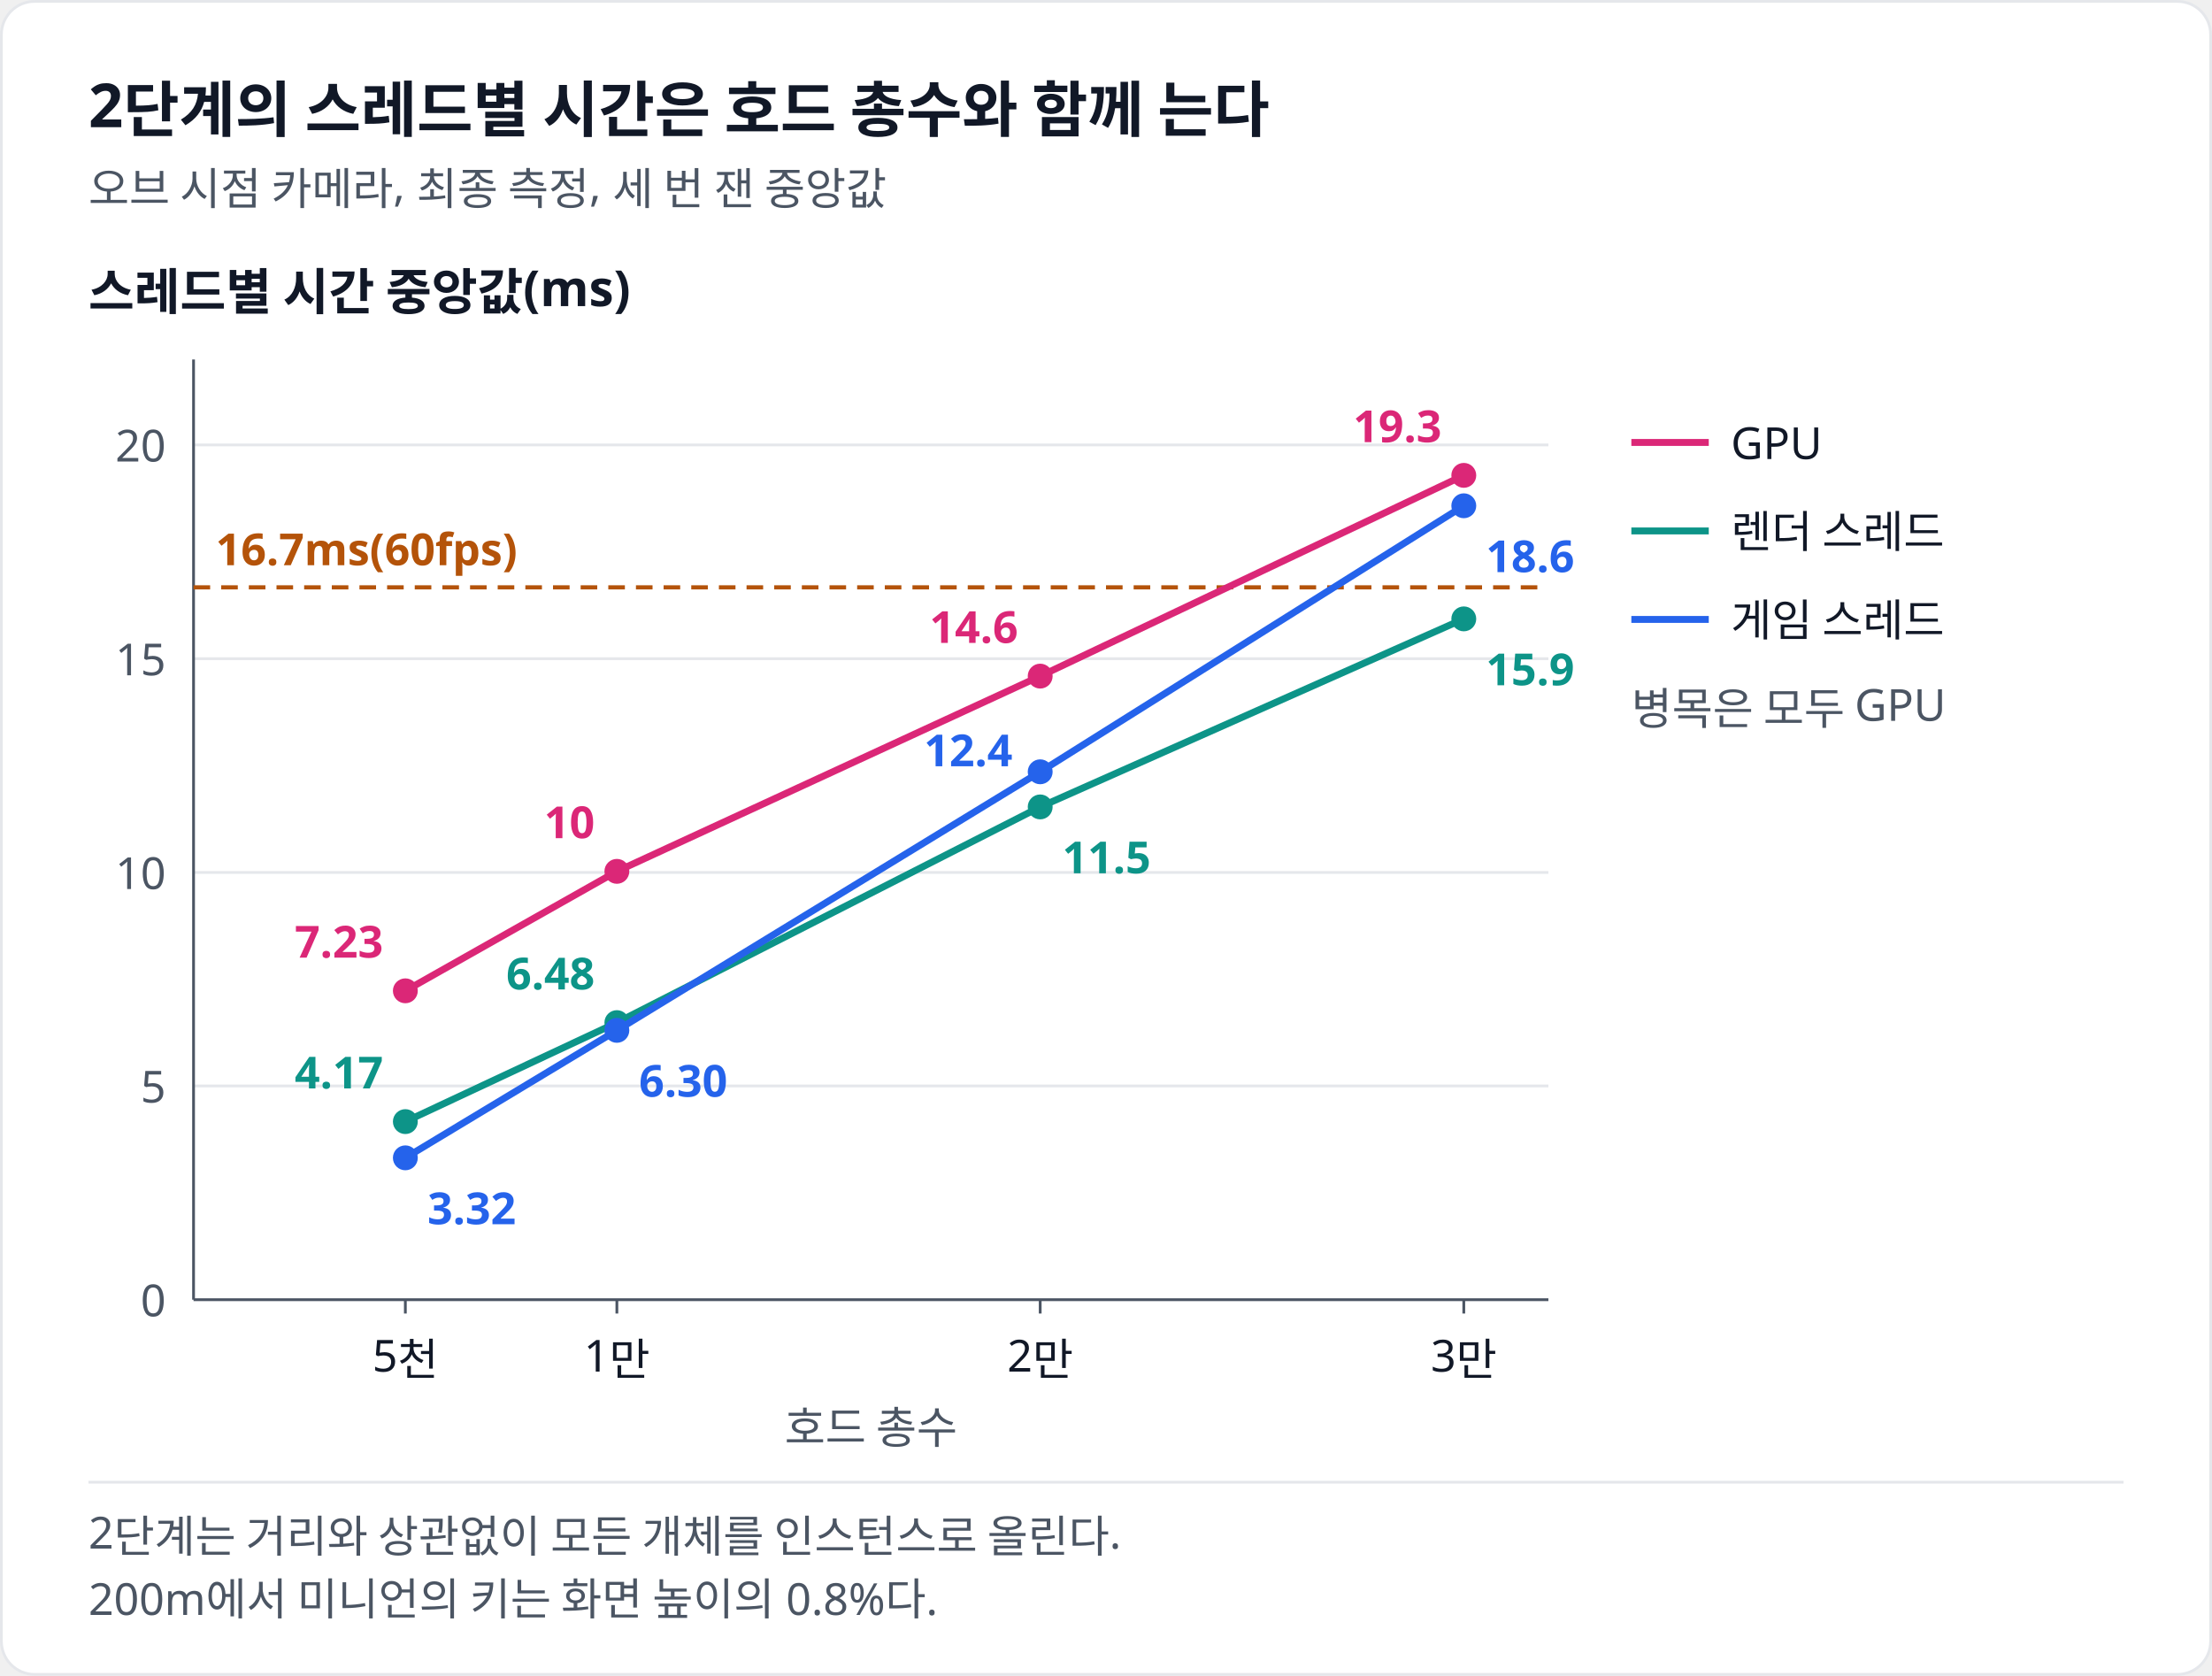
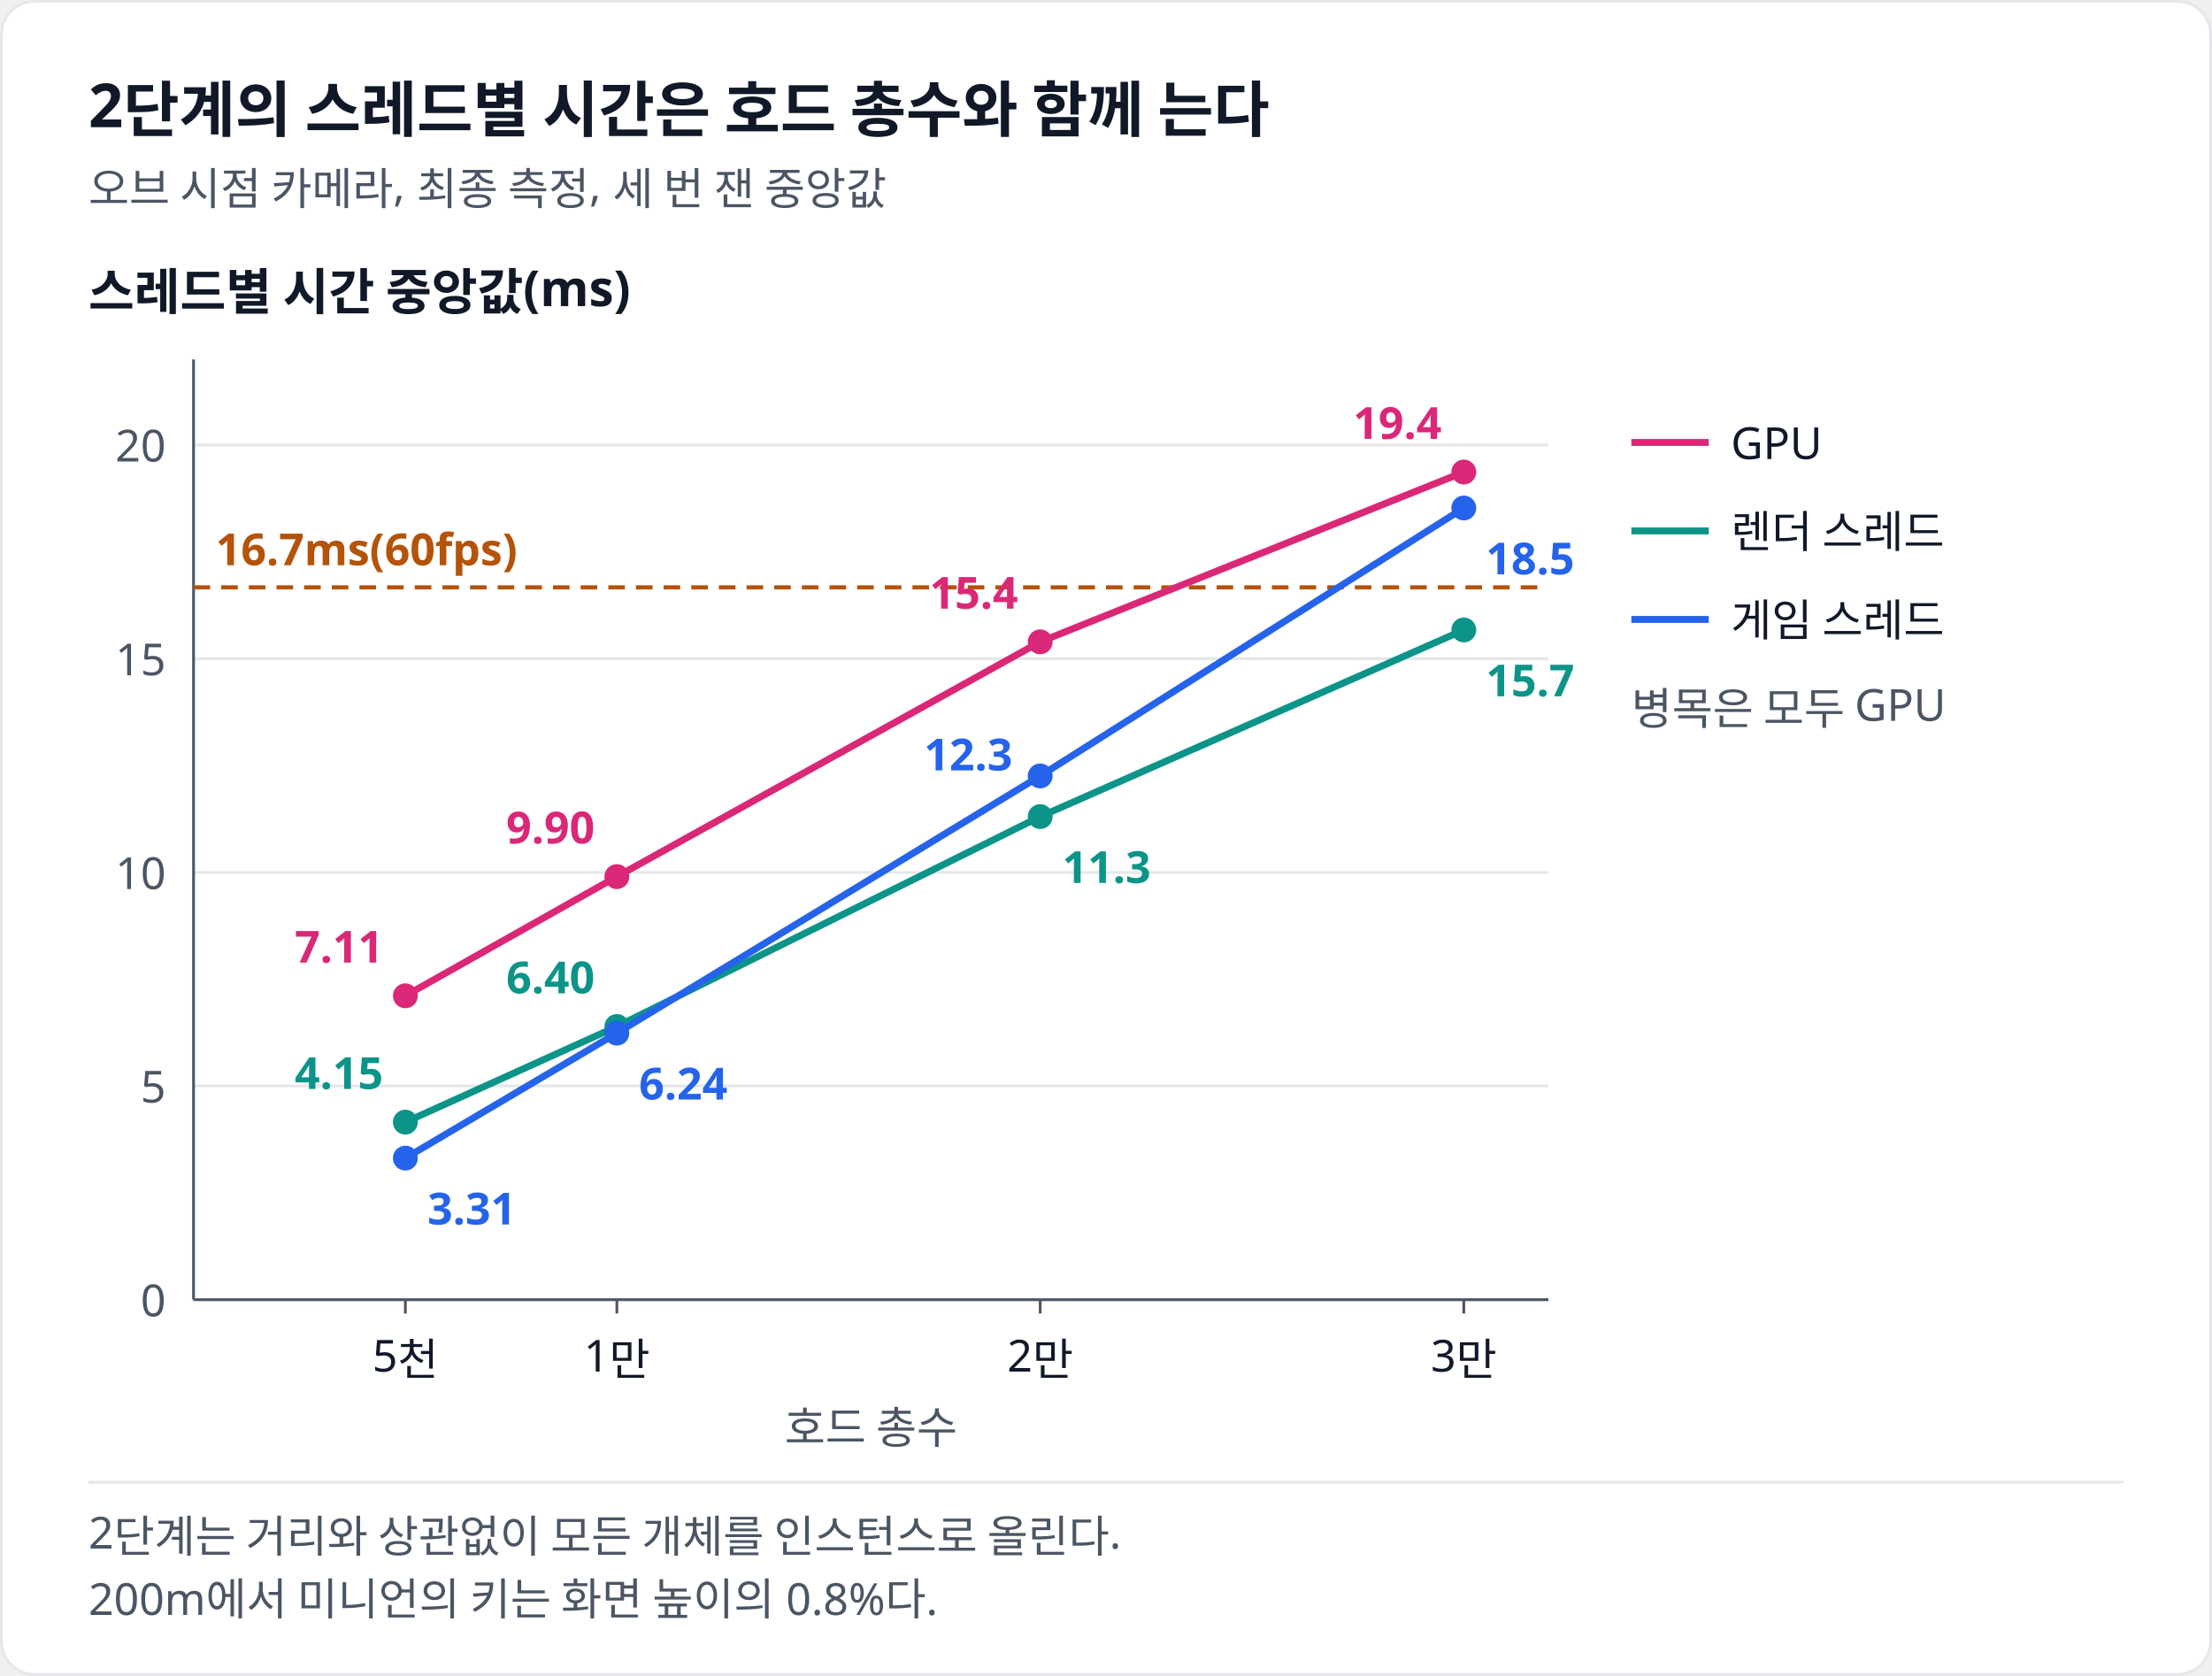
<svg xmlns="http://www.w3.org/2000/svg" width="800" height="606" viewBox="0 0 800 606" font-family="Malgun Gothic, Apple SD Gothic Neo, Noto Sans KR, Segoe UI, sans-serif" font-size="16" fill="#111827">
  <rect x="0.5" y="0.5" width="799" height="605" rx="12" fill="#ffffff" stroke="#e5e7eb" />
  <text x="32" y="46" font-size="22" font-weight="700">2단계의 스레드별 시간은 호드 총수와 함께 는다</text>
  <text x="32" y="74" font-size="16" fill="#4b5563">오브 시점 카메라, 최종 측정, 세 번 잰 중앙값</text>
  <text x="32" y="112" font-size="18" font-weight="700">스레드별 시간 중앙값(ms)</text>
  <line x1="70" y1="470.0" x2="560" y2="470.0" stroke="#e5e7eb" />
  <text x="60" y="476.0" text-anchor="end" font-size="16" fill="#4b5563">0</text>
  <line x1="70" y1="392.7" x2="560" y2="392.7" stroke="#e5e7eb" />
  <text x="60" y="398.7" text-anchor="end" font-size="16" fill="#4b5563">5</text>
  <line x1="70" y1="315.5" x2="560" y2="315.5" stroke="#e5e7eb" />
  <text x="60" y="321.5" text-anchor="end" font-size="16" fill="#4b5563">10</text>
  <line x1="70" y1="238.2" x2="560" y2="238.2" stroke="#e5e7eb" />
  <text x="60" y="244.2" text-anchor="end" font-size="16" fill="#4b5563">15</text>
  <line x1="70" y1="160.9" x2="560" y2="160.9" stroke="#e5e7eb" />
  <text x="60" y="166.9" text-anchor="end" font-size="16" fill="#4b5563">20</text>
  <line x1="146.6" y1="470" x2="146.6" y2="475" stroke="#4b5563" />
  <text x="146.6" y="496" text-anchor="middle" font-size="16">5천</text>
  <line x1="223.1" y1="470" x2="223.1" y2="475" stroke="#4b5563" />
  <text x="223.1" y="496" text-anchor="middle" font-size="16">1만</text>
  <line x1="376.2" y1="470" x2="376.2" y2="475" stroke="#4b5563" />
  <text x="376.2" y="496" text-anchor="middle" font-size="16">2만</text>
  <line x1="529.4" y1="470" x2="529.4" y2="475" stroke="#4b5563" />
  <text x="529.4" y="496" text-anchor="middle" font-size="16">3만</text>
  <line x1="70" y1="470" x2="560" y2="470" stroke="#4b5563" />
  <line x1="70" y1="130" x2="70" y2="470" stroke="#4b5563" />
  <text x="315.0" y="522" text-anchor="middle" font-size="16" fill="#4b5563">호드 총수</text>
  <line x1="70" y1="212.4" x2="560" y2="212.4" stroke="#b45309" stroke-dasharray="6 4" stroke-width="1.5" />
  <text x="78" y="204.4" font-size="16" font-weight="700" fill="#b45309">16.7ms(60fps)</text>
-   <polyline points="146.6,358.3 223.1,315.1 376.2,244.5 529.4,171.9" fill="none" stroke="#db2777" stroke-width="2.5" />
-   <circle cx="146.6" cy="358.3" r="4.5" fill="#db2777" />
-   <circle cx="223.1" cy="315.1" r="4.5" fill="#db2777" />
-   <circle cx="376.2" cy="244.5" r="4.5" fill="#db2777" />
-   <circle cx="529.4" cy="171.9" r="4.5" fill="#db2777" />
-   <polyline points="146.6,405.6 223.1,369.8 376.2,291.8 529.4,223.8" fill="none" stroke="#0d9488" stroke-width="2.5" />
-   <circle cx="146.6" cy="405.6" r="4.5" fill="#0d9488" />
-   <circle cx="223.1" cy="369.8" r="4.5" fill="#0d9488" />
-   <circle cx="376.2" cy="291.8" r="4.5" fill="#0d9488" />
-   <circle cx="529.4" cy="223.8" r="4.5" fill="#0d9488" />
-   <polyline points="146.6,418.7 223.1,372.6 376.2,279.1 529.4,182.9" fill="none" stroke="#2563eb" stroke-width="2.5" />
-   <circle cx="146.6" cy="418.7" r="4.5" fill="#2563eb" />
-   <circle cx="223.1" cy="372.6" r="4.5" fill="#2563eb" />
-   <circle cx="376.2" cy="279.1" r="4.5" fill="#2563eb" />
-   <circle cx="529.4" cy="182.9" r="4.5" fill="#2563eb" />
-   <text x="138.6" y="346.3" text-anchor="end" font-size="16" font-weight="700" fill="#db2777">7.23</text>
-   <text x="215.1" y="303.1" text-anchor="end" font-size="16" font-weight="700" fill="#db2777">10</text>
-   <text x="368.2" y="232.5" text-anchor="end" font-size="16" font-weight="700" fill="#db2777">14.6</text>
-   <text x="521.4" y="159.9" text-anchor="end" font-size="16" font-weight="700" fill="#db2777">19.3</text>
-   <text x="138.6" y="393.6" text-anchor="end" font-size="16" font-weight="700" fill="#0d9488">4.17</text>
-   <text x="215.1" y="357.8" text-anchor="end" font-size="16" font-weight="700" fill="#0d9488">6.48</text>
-   <text x="384.2" y="315.8" text-anchor="start" font-size="16" font-weight="700" fill="#0d9488">11.5</text>
-   <text x="537.4" y="247.8" text-anchor="start" font-size="16" font-weight="700" fill="#0d9488">15.9</text>
-   <text x="154.6" y="442.7" text-anchor="start" font-size="16" font-weight="700" fill="#2563eb">3.32</text>
-   <text x="231.1" y="396.6" text-anchor="start" font-size="16" font-weight="700" fill="#2563eb">6.30</text>
-   <text x="366.2" y="277.1" text-anchor="end" font-size="16" font-weight="700" fill="#2563eb">12.4</text>
-   <text x="537.4" y="206.9" text-anchor="start" font-size="16" font-weight="700" fill="#2563eb">18.6</text>
+   <polyline points="146.6,360.1 223.1,317.0 376.2,232.1 529.4,170.7" fill="none" stroke="#db2777" stroke-width="2.5" />
+   <circle cx="146.6" cy="360.1" r="4.5" fill="#db2777" />
+   <circle cx="223.1" cy="317.0" r="4.5" fill="#db2777" />
+   <circle cx="376.2" cy="232.1" r="4.5" fill="#db2777" />
+   <circle cx="529.4" cy="170.7" r="4.5" fill="#db2777" />
+   <polyline points="146.6,405.8 223.1,371.2 376.2,295.3 529.4,227.8" fill="none" stroke="#0d9488" stroke-width="2.5" />
+   <circle cx="146.6" cy="405.8" r="4.5" fill="#0d9488" />
+   <circle cx="223.1" cy="371.2" r="4.5" fill="#0d9488" />
+   <circle cx="376.2" cy="295.3" r="4.5" fill="#0d9488" />
+   <circle cx="529.4" cy="227.8" r="4.5" fill="#0d9488" />
+   <polyline points="146.6,418.8 223.1,373.6 376.2,280.6 529.4,183.7" fill="none" stroke="#2563eb" stroke-width="2.5" />
+   <circle cx="146.6" cy="418.8" r="4.5" fill="#2563eb" />
+   <circle cx="223.1" cy="373.6" r="4.5" fill="#2563eb" />
+   <circle cx="376.2" cy="280.6" r="4.5" fill="#2563eb" />
+   <circle cx="529.4" cy="183.7" r="4.5" fill="#2563eb" />
+   <text x="138.6" y="348.1" text-anchor="end" font-size="16" font-weight="700" fill="#db2777">7.11</text>
+   <text x="215.1" y="305.0" text-anchor="end" font-size="16" font-weight="700" fill="#db2777">9.90</text>
+   <text x="368.2" y="220.1" text-anchor="end" font-size="16" font-weight="700" fill="#db2777">15.4</text>
+   <text x="521.4" y="158.7" text-anchor="end" font-size="16" font-weight="700" fill="#db2777">19.4</text>
+   <text x="138.6" y="393.8" text-anchor="end" font-size="16" font-weight="700" fill="#0d9488">4.15</text>
+   <text x="215.1" y="359.2" text-anchor="end" font-size="16" font-weight="700" fill="#0d9488">6.40</text>
+   <text x="384.2" y="319.3" text-anchor="start" font-size="16" font-weight="700" fill="#0d9488">11.3</text>
+   <text x="537.4" y="251.8" text-anchor="start" font-size="16" font-weight="700" fill="#0d9488">15.7</text>
+   <text x="154.6" y="442.8" text-anchor="start" font-size="16" font-weight="700" fill="#2563eb">3.31</text>
+   <text x="231.1" y="397.6" text-anchor="start" font-size="16" font-weight="700" fill="#2563eb">6.24</text>
+   <text x="366.2" y="278.6" text-anchor="end" font-size="16" font-weight="700" fill="#2563eb">12.3</text>
+   <text x="537.4" y="207.7" text-anchor="start" font-size="16" font-weight="700" fill="#2563eb">18.5</text>
  <line x1="590" y1="160" x2="618" y2="160" stroke="#db2777" stroke-width="2.5" />
  <text x="626" y="166" font-size="16">GPU</text>
  <line x1="590" y1="192" x2="618" y2="192" stroke="#0d9488" stroke-width="2.5" />
  <text x="626" y="198" font-size="16">렌더 스레드</text>
  <line x1="590" y1="224" x2="618" y2="224" stroke="#2563eb" stroke-width="2.5" />
  <text x="626" y="230" font-size="16">게임 스레드</text>
  <text x="590" y="262" font-size="16" fill="#4b5563">병목은 모두 GPU</text>
  <line x1="32" y1="536" x2="768" y2="536" stroke="#e5e7eb" />
  <text x="32" y="560" font-size="16" fill="#4b5563">2단계는 거리와 상관없이 모든 개체를 인스턴스로 올린다.</text>
  <text x="32" y="584" font-size="16" fill="#4b5563">200m에서 미니언의 키는 화면 높이의 0.8%다.</text>
</svg>
